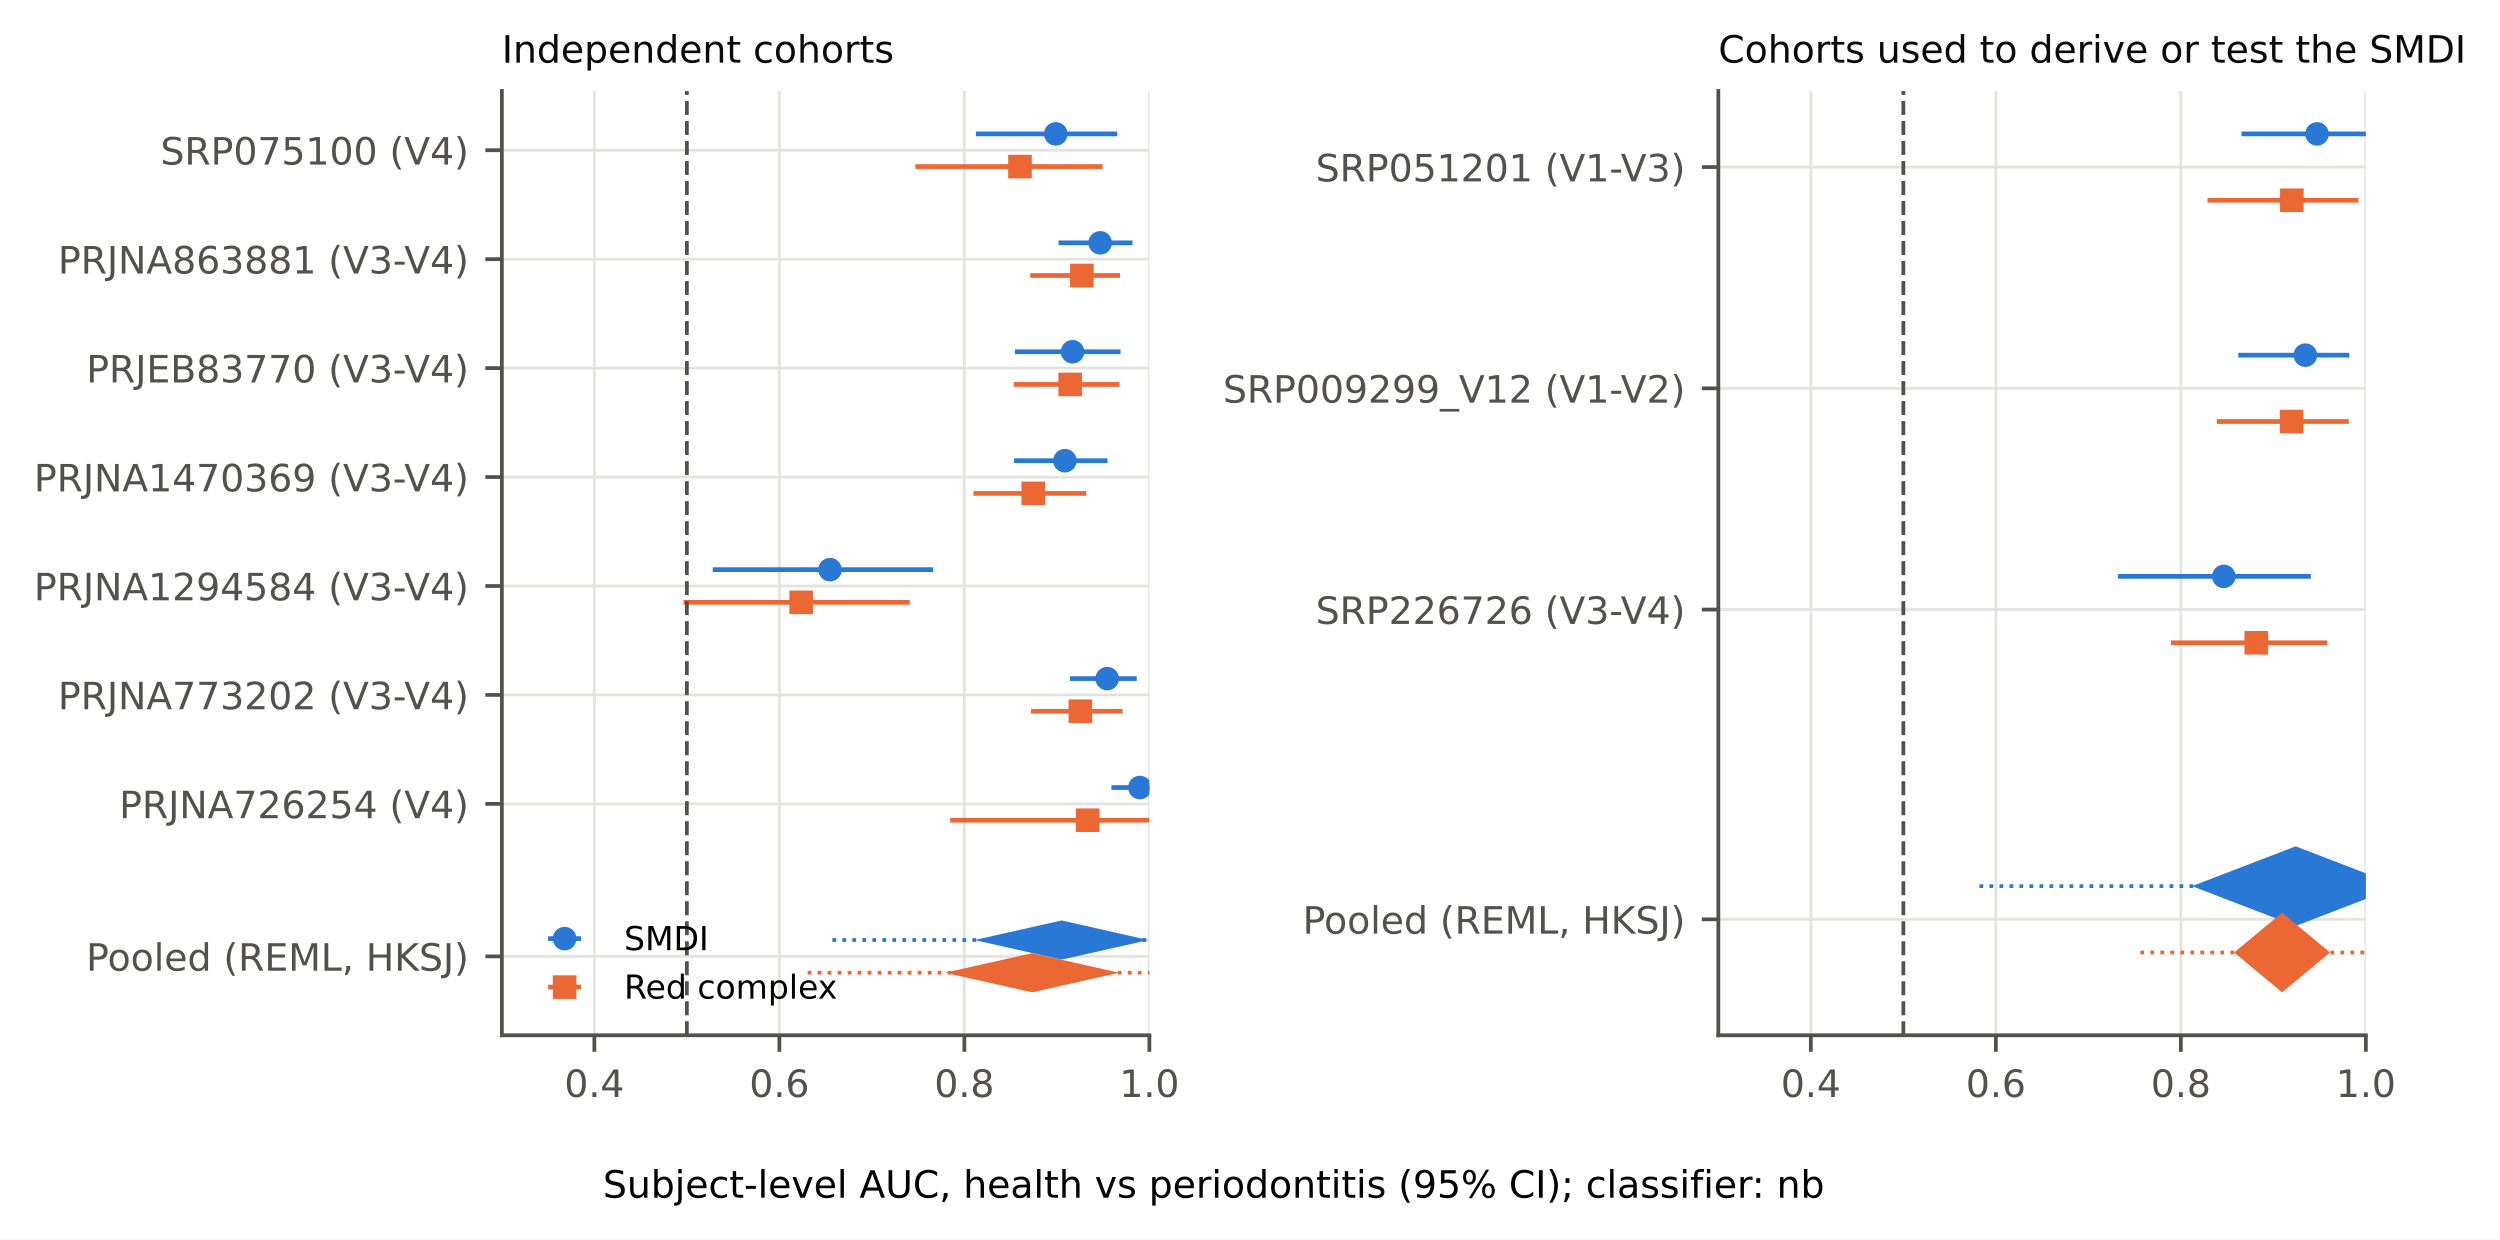
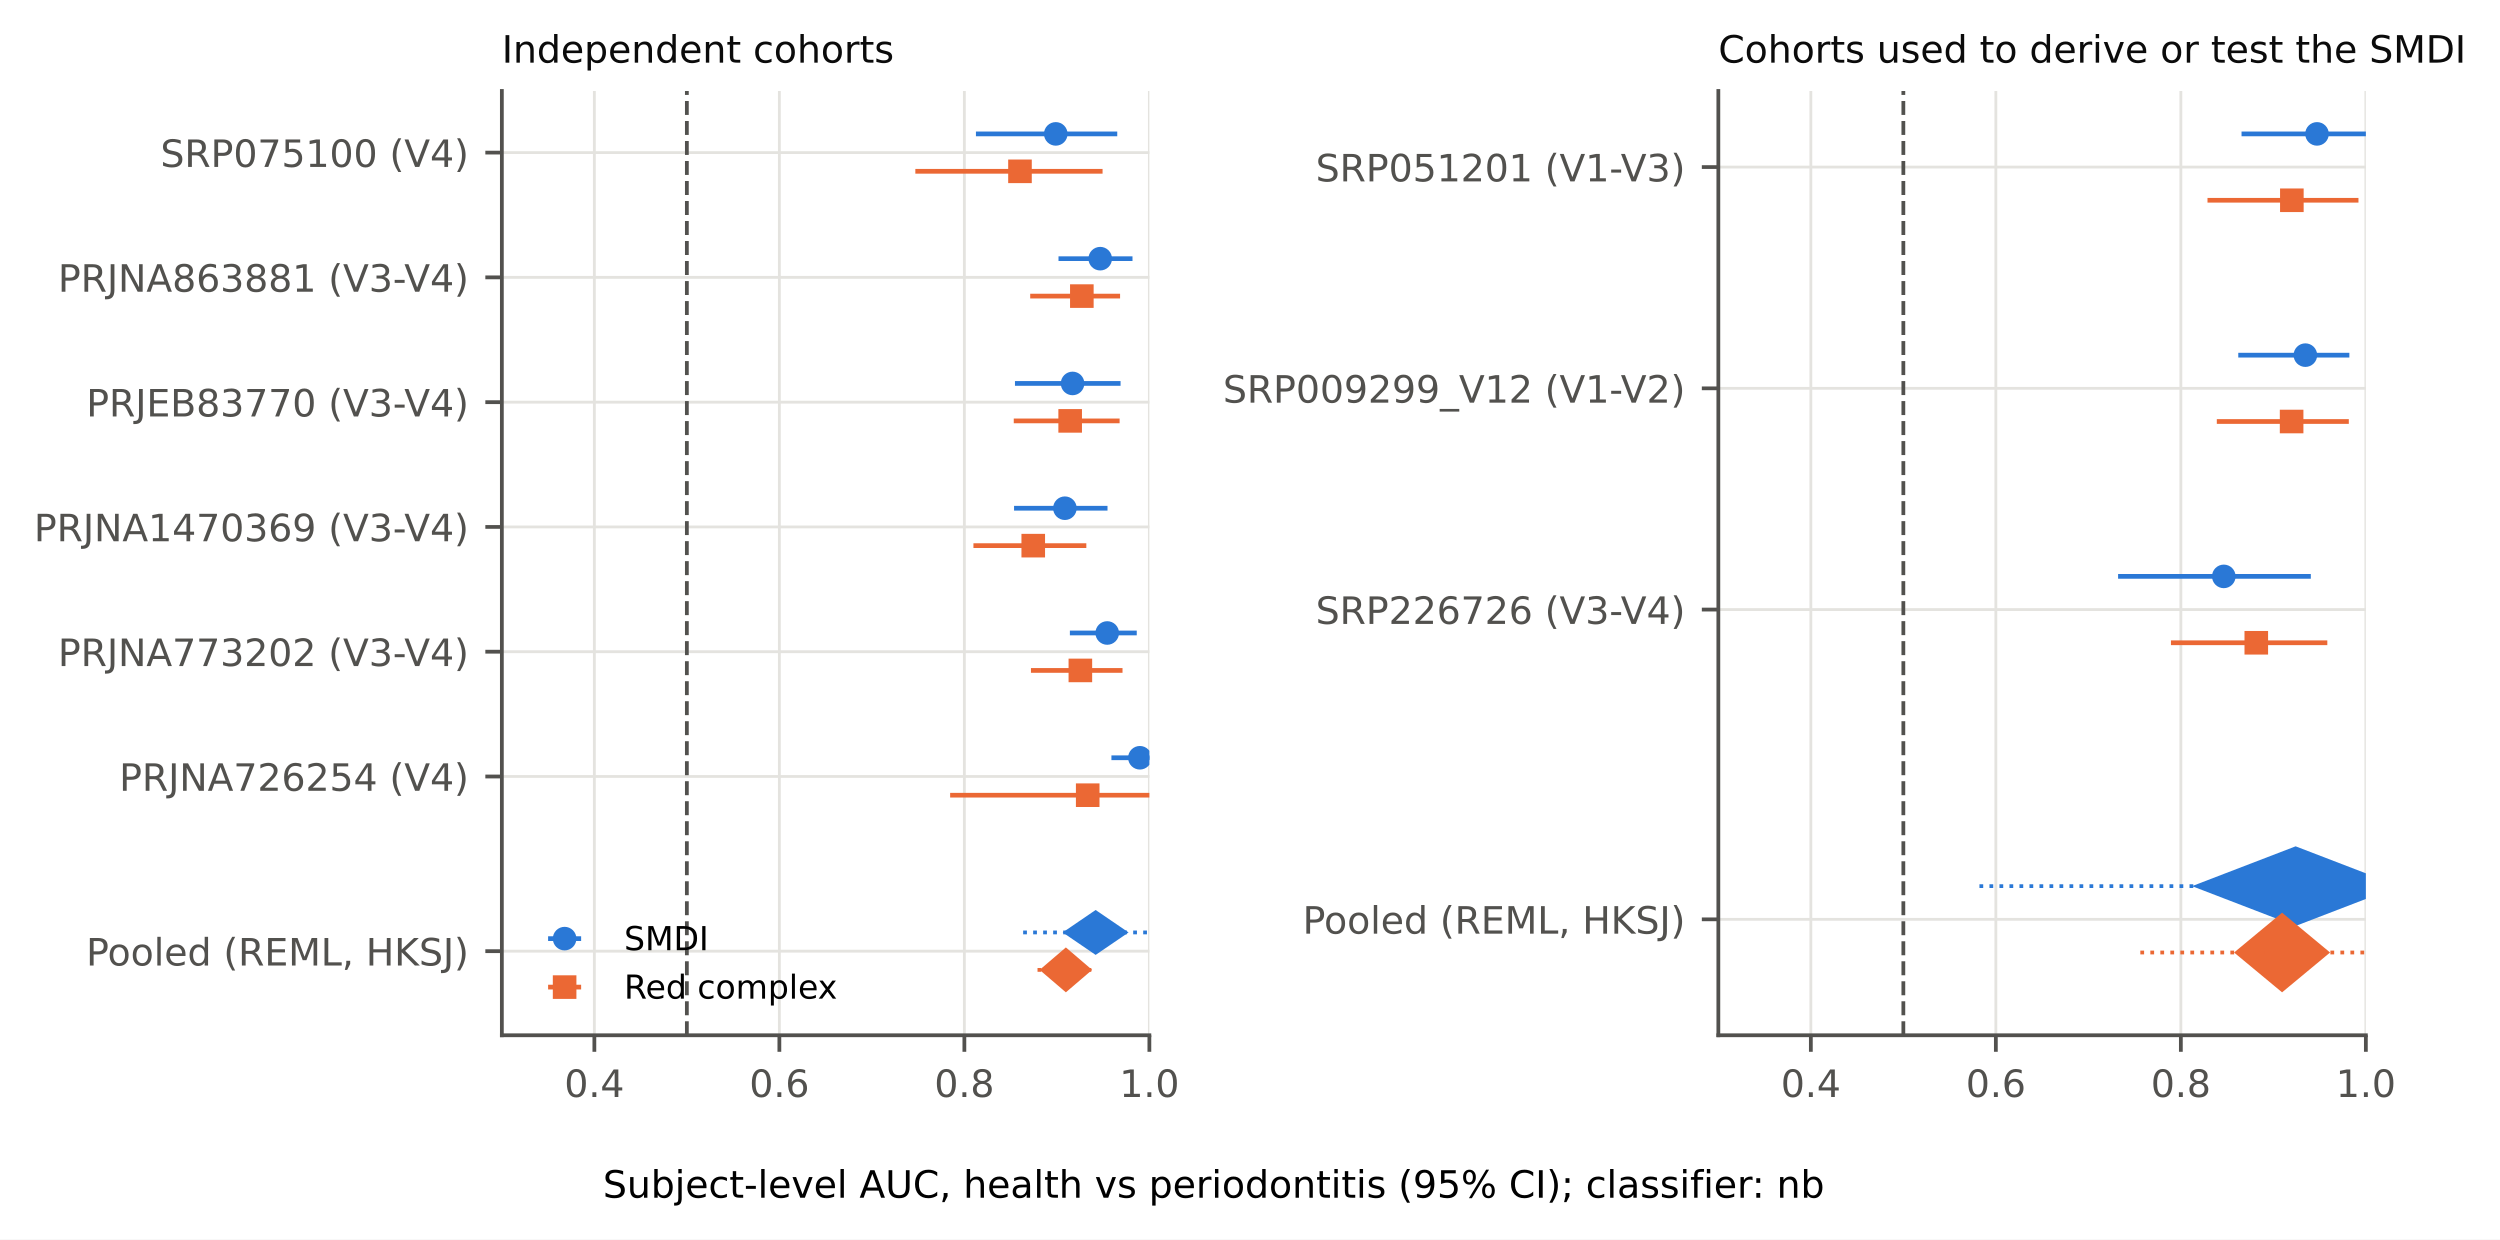
<svg xmlns="http://www.w3.org/2000/svg" xmlns:xlink="http://www.w3.org/1999/xlink" width="529.814pt" height="262.687pt" viewBox="0 0 529.814 262.687" version="1.1">
  <defs>
    <style type="text/css">*{stroke-linejoin: round; stroke-linecap: butt}</style>
  </defs>
  <g id="figure_1">
    <g id="patch_1">
      <path d="M 0 262.687  L 529.814 262.687  L 529.814 0  L 0 0  z " style="fill: #ffffff" />
    </g>
    <g id="axes_1">
      <g id="patch_2">
        <path d="M 106.356 219.399  L 243.581 219.399  L 243.581 19.279  L 106.356 19.279  z " style="fill: #ffffff" />
      </g>
      <g id="matplotlib.axis_1">
        <g id="xtick_1">
          <g id="line2d_1">
-             <path d="M 125.96 219.399  L 125.96 19.279  " clip-path="url(#p30698c6165)" style="fill: none; stroke: #e4e3df; stroke-width: 0.6; stroke-linecap: square" />
+             <path d="M 125.96 219.399  L 125.96 19.279  " clip-path="url(#p65f9e9e0af)" style="fill: none; stroke: #e4e3df; stroke-width: 0.6; stroke-linecap: square" />
          </g>
          <g id="line2d_2">
            <defs>
-               <path id="ma21684179e" d="M 0 0  L 0 3.5  " style="stroke: #52514e; stroke-width: 0.8" />
+               <path id="m978a6387de" d="M 0 0  L 0 3.5  " style="stroke: #52514e; stroke-width: 0.8" />
            </defs>
            <g>
-               <use xlink:href="#ma21684179e" x="125.96" y="219.399" style="fill: #52514e; stroke: #52514e; stroke-width: 0.8" />
+               <use xlink:href="#m978a6387de" x="125.96" y="219.399" style="fill: #52514e; stroke: #52514e; stroke-width: 0.8" />
            </g>
          </g>
          <g id="text_1">
            <text style="fill: #52514e; font: 8px 'DejaVu Sans'; text-anchor: middle" x="125.96" y="232.477" transform="rotate(-0 125.9598 232.4775)">0.4</text>
          </g>
        </g>
        <g id="xtick_2">
          <g id="line2d_3">
-             <path d="M 165.167 219.399  L 165.167 19.279  " clip-path="url(#p30698c6165)" style="fill: none; stroke: #e4e3df; stroke-width: 0.6; stroke-linecap: square" />
+             <path d="M 165.167 219.399  L 165.167 19.279  " clip-path="url(#p65f9e9e0af)" style="fill: none; stroke: #e4e3df; stroke-width: 0.6; stroke-linecap: square" />
          </g>
          <g id="line2d_4">
            <g>
-               <use xlink:href="#ma21684179e" x="165.167" y="219.399" style="fill: #52514e; stroke: #52514e; stroke-width: 0.8" />
+               <use xlink:href="#m978a6387de" x="165.167" y="219.399" style="fill: #52514e; stroke: #52514e; stroke-width: 0.8" />
            </g>
          </g>
          <g id="text_2">
            <text style="fill: #52514e; font: 8px 'DejaVu Sans'; text-anchor: middle" x="165.167" y="232.477" transform="rotate(-0 165.167 232.4775)">0.6</text>
          </g>
        </g>
        <g id="xtick_3">
          <g id="line2d_5">
-             <path d="M 204.374 219.399  L 204.374 19.279  " clip-path="url(#p30698c6165)" style="fill: none; stroke: #e4e3df; stroke-width: 0.6; stroke-linecap: square" />
+             <path d="M 204.374 219.399  L 204.374 19.279  " clip-path="url(#p65f9e9e0af)" style="fill: none; stroke: #e4e3df; stroke-width: 0.6; stroke-linecap: square" />
          </g>
          <g id="line2d_6">
            <g>
-               <use xlink:href="#ma21684179e" x="204.374" y="219.399" style="fill: #52514e; stroke: #52514e; stroke-width: 0.8" />
+               <use xlink:href="#m978a6387de" x="204.374" y="219.399" style="fill: #52514e; stroke: #52514e; stroke-width: 0.8" />
            </g>
          </g>
          <g id="text_3">
            <text style="fill: #52514e; font: 8px 'DejaVu Sans'; text-anchor: middle" x="204.374" y="232.477" transform="rotate(-0 204.3741 232.4775)">0.8</text>
          </g>
        </g>
        <g id="xtick_4">
          <g id="line2d_7">
-             <path d="M 243.581 219.399  L 243.581 19.279  " clip-path="url(#p30698c6165)" style="fill: none; stroke: #e4e3df; stroke-width: 0.6; stroke-linecap: square" />
+             <path d="M 243.581 219.399  L 243.581 19.279  " clip-path="url(#p65f9e9e0af)" style="fill: none; stroke: #e4e3df; stroke-width: 0.6; stroke-linecap: square" />
          </g>
          <g id="line2d_8">
            <g>
-               <use xlink:href="#ma21684179e" x="243.581" y="219.399" style="fill: #52514e; stroke: #52514e; stroke-width: 0.8" />
+               <use xlink:href="#m978a6387de" x="243.581" y="219.399" style="fill: #52514e; stroke: #52514e; stroke-width: 0.8" />
            </g>
          </g>
          <g id="text_4">
            <text style="fill: #52514e; font: 8px 'DejaVu Sans'; text-anchor: middle" x="243.581" y="232.477" transform="rotate(-0 243.5813 232.4775)">1.0</text>
          </g>
        </g>
      </g>
      <g id="matplotlib.axis_2">
        <g id="ytick_1">
          <g id="line2d_9">
-             <path d="M 106.356 31.838  L 243.581 31.838  " clip-path="url(#p30698c6165)" style="fill: none; stroke: #e4e3df; stroke-width: 0.6; stroke-linecap: square" />
+             <path d="M 106.356 32.342  L 243.581 32.342  " clip-path="url(#p65f9e9e0af)" style="fill: none; stroke: #e4e3df; stroke-width: 0.6; stroke-linecap: square" />
          </g>
          <g id="line2d_10">
            <defs>
-               <path id="m2cb9cfe678" d="M 0 0  L -3.5 0  " style="stroke: #52514e; stroke-width: 0.8" />
+               <path id="mb94ef29e56" d="M 0 0  L -3.5 0  " style="stroke: #52514e; stroke-width: 0.8" />
            </defs>
            <g>
-               <use xlink:href="#m2cb9cfe678" x="106.356" y="31.838" style="fill: #52514e; stroke: #52514e; stroke-width: 0.8" />
+               <use xlink:href="#mb94ef29e56" x="106.356" y="32.342" style="fill: #52514e; stroke: #52514e; stroke-width: 0.8" />
            </g>
          </g>
          <g id="text_5">
-             <text style="fill: #52514e; font: 8px 'DejaVu Sans'; text-anchor: end" x="99.356" y="34.878" transform="rotate(-0 99.35625 34.87757)">SRP075100 (V4)</text>
+             <text style="fill: #52514e; font: 8px 'DejaVu Sans'; text-anchor: end" x="99.356" y="35.381" transform="rotate(-0 99.35625 35.38093)">SRP075100 (V4)</text>
          </g>
        </g>
        <g id="ytick_2">
          <g id="line2d_11">
-             <path d="M 106.356 54.925  L 243.581 54.925  " clip-path="url(#p30698c6165)" style="fill: none; stroke: #e4e3df; stroke-width: 0.6; stroke-linecap: square" />
+             <path d="M 106.356 58.784  L 243.581 58.784  " clip-path="url(#p65f9e9e0af)" style="fill: none; stroke: #e4e3df; stroke-width: 0.6; stroke-linecap: square" />
          </g>
          <g id="line2d_12">
            <g>
-               <use xlink:href="#m2cb9cfe678" x="106.356" y="54.925" style="fill: #52514e; stroke: #52514e; stroke-width: 0.8" />
+               <use xlink:href="#mb94ef29e56" x="106.356" y="58.784" style="fill: #52514e; stroke: #52514e; stroke-width: 0.8" />
            </g>
          </g>
          <g id="text_6">
-             <text style="fill: #52514e; font: 8px 'DejaVu Sans'; text-anchor: end" x="99.356" y="57.965" transform="rotate(-0 99.35625 57.96479)">PRJNA863881 (V3-V4)</text>
+             <text style="fill: #52514e; font: 8px 'DejaVu Sans'; text-anchor: end" x="99.356" y="61.824" transform="rotate(-0 99.35625 61.82384)">PRJNA863881 (V3-V4)</text>
          </g>
        </g>
        <g id="ytick_3">
          <g id="line2d_13">
-             <path d="M 106.356 78.013  L 243.581 78.013  " clip-path="url(#p30698c6165)" style="fill: none; stroke: #e4e3df; stroke-width: 0.6; stroke-linecap: square" />
+             <path d="M 106.356 85.227  L 243.581 85.227  " clip-path="url(#p65f9e9e0af)" style="fill: none; stroke: #e4e3df; stroke-width: 0.6; stroke-linecap: square" />
          </g>
          <g id="line2d_14">
            <g>
-               <use xlink:href="#m2cb9cfe678" x="106.356" y="78.013" style="fill: #52514e; stroke: #52514e; stroke-width: 0.8" />
+               <use xlink:href="#mb94ef29e56" x="106.356" y="85.227" style="fill: #52514e; stroke: #52514e; stroke-width: 0.8" />
            </g>
          </g>
          <g id="text_7">
-             <text style="fill: #52514e; font: 8px 'DejaVu Sans'; text-anchor: end" x="99.356" y="81.052" transform="rotate(-0 99.35625 81.05201)">PRJEB83770 (V3-V4)</text>
+             <text style="fill: #52514e; font: 8px 'DejaVu Sans'; text-anchor: end" x="99.356" y="88.267" transform="rotate(-0 99.35625 88.26676)">PRJEB83770 (V3-V4)</text>
          </g>
        </g>
        <g id="ytick_4">
          <g id="line2d_15">
-             <path d="M 106.356 101.1  L 243.581 101.1  " clip-path="url(#p30698c6165)" style="fill: none; stroke: #e4e3df; stroke-width: 0.6; stroke-linecap: square" />
+             <path d="M 106.356 111.67  L 243.581 111.67  " clip-path="url(#p65f9e9e0af)" style="fill: none; stroke: #e4e3df; stroke-width: 0.6; stroke-linecap: square" />
          </g>
          <g id="line2d_16">
            <g>
-               <use xlink:href="#m2cb9cfe678" x="106.356" y="101.1" style="fill: #52514e; stroke: #52514e; stroke-width: 0.8" />
+               <use xlink:href="#mb94ef29e56" x="106.356" y="111.67" style="fill: #52514e; stroke: #52514e; stroke-width: 0.8" />
            </g>
          </g>
          <g id="text_8">
-             <text style="fill: #52514e; font: 8px 'DejaVu Sans'; text-anchor: end" x="99.356" y="104.139" transform="rotate(-0 99.35625 104.1392)">PRJNA1470369 (V3-V4)</text>
+             <text style="fill: #52514e; font: 8px 'DejaVu Sans'; text-anchor: end" x="99.356" y="114.71" transform="rotate(-0 99.35625 114.7097)">PRJNA1470369 (V3-V4)</text>
          </g>
        </g>
        <g id="ytick_5">
          <g id="line2d_17">
-             <path d="M 106.356 124.187  L 243.581 124.187  " clip-path="url(#p30698c6165)" style="fill: none; stroke: #e4e3df; stroke-width: 0.6; stroke-linecap: square" />
+             <path d="M 106.356 138.113  L 243.581 138.113  " clip-path="url(#p65f9e9e0af)" style="fill: none; stroke: #e4e3df; stroke-width: 0.6; stroke-linecap: square" />
          </g>
          <g id="line2d_18">
            <g>
-               <use xlink:href="#m2cb9cfe678" x="106.356" y="124.187" style="fill: #52514e; stroke: #52514e; stroke-width: 0.8" />
+               <use xlink:href="#mb94ef29e56" x="106.356" y="138.113" style="fill: #52514e; stroke: #52514e; stroke-width: 0.8" />
            </g>
          </g>
          <g id="text_9">
-             <text style="fill: #52514e; font: 8px 'DejaVu Sans'; text-anchor: end" x="99.356" y="127.226" transform="rotate(-0 99.35625 127.2264)">PRJNA1294584 (V3-V4)</text>
+             <text style="fill: #52514e; font: 8px 'DejaVu Sans'; text-anchor: end" x="99.356" y="141.153" transform="rotate(-0 99.35625 141.1526)">PRJNA773202 (V3-V4)</text>
          </g>
        </g>
        <g id="ytick_6">
          <g id="line2d_19">
-             <path d="M 106.356 147.274  L 243.581 147.274  " clip-path="url(#p30698c6165)" style="fill: none; stroke: #e4e3df; stroke-width: 0.6; stroke-linecap: square" />
+             <path d="M 106.356 164.556  L 243.581 164.556  " clip-path="url(#p65f9e9e0af)" style="fill: none; stroke: #e4e3df; stroke-width: 0.6; stroke-linecap: square" />
          </g>
          <g id="line2d_20">
            <g>
-               <use xlink:href="#m2cb9cfe678" x="106.356" y="147.274" style="fill: #52514e; stroke: #52514e; stroke-width: 0.8" />
+               <use xlink:href="#mb94ef29e56" x="106.356" y="164.556" style="fill: #52514e; stroke: #52514e; stroke-width: 0.8" />
            </g>
          </g>
          <g id="text_10">
-             <text style="fill: #52514e; font: 8px 'DejaVu Sans'; text-anchor: end" x="99.356" y="150.314" transform="rotate(-0 99.35625 150.3137)">PRJNA773202 (V3-V4)</text>
+             <text style="fill: #52514e; font: 8px 'DejaVu Sans'; text-anchor: end" x="99.356" y="167.596" transform="rotate(-0 99.35625 167.5955)">PRJNA726254 (V4)</text>
          </g>
        </g>
        <g id="ytick_7">
          <g id="line2d_21">
-             <path d="M 106.356 170.362  L 243.581 170.362  " clip-path="url(#p30698c6165)" style="fill: none; stroke: #e4e3df; stroke-width: 0.6; stroke-linecap: square" />
+             <path d="M 106.356 201.576  L 243.581 201.576  " clip-path="url(#p65f9e9e0af)" style="fill: none; stroke: #e4e3df; stroke-width: 0.6; stroke-linecap: square" />
          </g>
          <g id="line2d_22">
            <g>
-               <use xlink:href="#m2cb9cfe678" x="106.356" y="170.362" style="fill: #52514e; stroke: #52514e; stroke-width: 0.8" />
+               <use xlink:href="#mb94ef29e56" x="106.356" y="201.576" style="fill: #52514e; stroke: #52514e; stroke-width: 0.8" />
            </g>
          </g>
          <g id="text_11">
-             <text style="fill: #52514e; font: 8px 'DejaVu Sans'; text-anchor: end" x="99.356" y="173.401" transform="rotate(-0 99.35625 173.4009)">PRJNA726254 (V4)</text>
-           </g>
-         </g>
-         <g id="ytick_8">
-           <g id="line2d_23">
-             <path d="M 106.356 202.684  L 243.581 202.684  " clip-path="url(#p30698c6165)" style="fill: none; stroke: #e4e3df; stroke-width: 0.6; stroke-linecap: square" />
-           </g>
-           <g id="line2d_24">
-             <g>
-               <use xlink:href="#m2cb9cfe678" x="106.356" y="202.684" style="fill: #52514e; stroke: #52514e; stroke-width: 0.8" />
-             </g>
-           </g>
-           <g id="text_12">
-             <text style="fill: #52514e; font: 8px 'DejaVu Sans'; text-anchor: end" x="99.356" y="205.723" transform="rotate(-0 99.35625 205.723)">Pooled (REML, HKSJ)</text>
+             <text style="fill: #52514e; font: 8px 'DejaVu Sans'; text-anchor: end" x="99.356" y="204.616" transform="rotate(-0 99.35625 204.6156)">Pooled (REML, HKSJ)</text>
          </g>
        </g>
      </g>
      <g id="patch_3">
-         <path d="M 206.534 199.221  L 224.955 195.065  L 243.376 199.221  L 224.955 203.376  z " clip-path="url(#p30698c6165)" style="fill: #2a78d6" />
+         <path d="M 225.213 197.61  L 232.192 192.85  L 239.171 197.61  L 232.192 202.37  z " clip-path="url(#p65f9e9e0af)" style="fill: #2a78d6" />
      </g>
      <g id="patch_4">
-         <path d="M 200.274 206.147  L 218.727 201.991  L 237.18 206.147  L 218.727 210.302  z " clip-path="url(#p30698c6165)" style="fill: #eb6834" />
+         <path d="M 220.323 205.543  L 225.884 200.783  L 231.445 205.543  L 225.884 210.302  z " clip-path="url(#p65f9e9e0af)" style="fill: #eb6834" />
      </g>
      <g id="LineCollection_1">
-         <path d="M 206.825 28.375  L 236.774 28.375  " clip-path="url(#p30698c6165)" style="fill: none; stroke: #2a78d6" />
-         <path d="M 224.325 51.462  L 240.004 51.462  " clip-path="url(#p30698c6165)" style="fill: none; stroke: #2a78d6" />
-         <path d="M 215.096 74.55  L 237.477 74.55  " clip-path="url(#p30698c6165)" style="fill: none; stroke: #2a78d6" />
-         <path d="M 214.903 97.637  L 234.709 97.637  " clip-path="url(#p30698c6165)" style="fill: none; stroke: #2a78d6" />
-         <path d="M 151.059 120.724  L 197.751 120.724  " clip-path="url(#p30698c6165)" style="fill: none; stroke: #2a78d6" />
-         <path d="M 226.735 143.811  L 240.907 143.811  " clip-path="url(#p30698c6165)" style="fill: none; stroke: #2a78d6" />
-         <path d="M 235.539 166.898  L 243.581 166.898  " clip-path="url(#p30698c6165)" style="fill: none; stroke: #2a78d6" />
+         <path d="M 206.825 28.375  L 236.774 28.375  " clip-path="url(#p65f9e9e0af)" style="fill: none; stroke: #2a78d6" />
+         <path d="M 224.325 54.818  L 240.004 54.818  " clip-path="url(#p65f9e9e0af)" style="fill: none; stroke: #2a78d6" />
+         <path d="M 215.096 81.261  L 237.477 81.261  " clip-path="url(#p65f9e9e0af)" style="fill: none; stroke: #2a78d6" />
+         <path d="M 214.903 107.704  L 234.709 107.704  " clip-path="url(#p65f9e9e0af)" style="fill: none; stroke: #2a78d6" />
+         <path d="M 226.735 134.147  L 240.907 134.147  " clip-path="url(#p65f9e9e0af)" style="fill: none; stroke: #2a78d6" />
+         <path d="M 235.539 160.59  L 243.581 160.59  " clip-path="url(#p65f9e9e0af)" style="fill: none; stroke: #2a78d6" />
+       </g>
+       <g id="line2d_23">
+         <path d="M 216.831 197.61  L 247.553 197.61  " clip-path="url(#p65f9e9e0af)" style="fill: none; stroke-dasharray: 0.8,1.32; stroke-dashoffset: 0; stroke: #2a78d6; stroke-width: 0.8" />
+       </g>
+       <g id="LineCollection_2">
+         <path d="M 193.984 36.308  L 233.663 36.308  " clip-path="url(#p65f9e9e0af)" style="fill: none; stroke: #eb6834" />
+         <path d="M 218.327 62.751  L 237.373 62.751  " clip-path="url(#p65f9e9e0af)" style="fill: none; stroke: #eb6834" />
+         <path d="M 214.841 89.194  L 237.274 89.194  " clip-path="url(#p65f9e9e0af)" style="fill: none; stroke: #eb6834" />
+         <path d="M 206.294 115.637  L 230.221 115.637  " clip-path="url(#p65f9e9e0af)" style="fill: none; stroke: #eb6834" />
+         <path d="M 218.485 142.08  L 237.891 142.08  " clip-path="url(#p65f9e9e0af)" style="fill: none; stroke: #eb6834" />
+         <path d="M 201.358 168.523  L 243.581 168.523  " clip-path="url(#p65f9e9e0af)" style="fill: none; stroke: #eb6834" />
+       </g>
+       <g id="line2d_24">
+         <path d="M 219.878 205.543  L 231.89 205.543  " clip-path="url(#p65f9e9e0af)" style="fill: none; stroke-dasharray: 0.8,1.32; stroke-dashoffset: 0; stroke: #eb6834; stroke-width: 0.8" />
      </g>
      <g id="line2d_25">
-         <path d="M 176.399 199.221  L 273.512 199.221  " clip-path="url(#p30698c6165)" style="fill: none; stroke-dasharray: 0.8,1.32; stroke-dashoffset: 0; stroke: #2a78d6; stroke-width: 0.8" />
-       </g>
-       <g id="LineCollection_2">
-         <path d="M 193.984 35.301  L 233.663 35.301  " clip-path="url(#p30698c6165)" style="fill: none; stroke: #eb6834" />
-         <path d="M 218.327 58.388  L 237.373 58.388  " clip-path="url(#p30698c6165)" style="fill: none; stroke: #eb6834" />
-         <path d="M 214.841 81.476  L 237.274 81.476  " clip-path="url(#p30698c6165)" style="fill: none; stroke: #eb6834" />
-         <path d="M 206.294 104.563  L 230.221 104.563  " clip-path="url(#p30698c6165)" style="fill: none; stroke: #eb6834" />
-         <path d="M 144.855 127.65  L 192.8 127.65  " clip-path="url(#p30698c6165)" style="fill: none; stroke: #eb6834" />
-         <path d="M 218.485 150.737  L 237.891 150.737  " clip-path="url(#p30698c6165)" style="fill: none; stroke: #eb6834" />
-         <path d="M 201.358 173.825  L 243.581 173.825  " clip-path="url(#p30698c6165)" style="fill: none; stroke: #eb6834" />
+         <path d="M 145.563 219.399  L 145.563 19.279  " clip-path="url(#p65f9e9e0af)" style="fill: none; stroke-dasharray: 2.96,1.28; stroke-dashoffset: 0; stroke: #52514e; stroke-width: 0.8" />
      </g>
      <g id="line2d_26">
-         <path d="M 171.164 206.147  L 266.29 206.147  " clip-path="url(#p30698c6165)" style="fill: none; stroke-dasharray: 0.8,1.32; stroke-dashoffset: 0; stroke: #eb6834; stroke-width: 0.8" />
+         <defs>
+           <path id="mc51cc0e7a3" d="M 0 2  C 0.53 2 1.039 1.789 1.414 1.414  C 1.789 1.039 2 0.53 2 0  C 2 -0.53 1.789 -1.039 1.414 -1.414  C 1.039 -1.789 0.53 -2 0 -2  C -0.53 -2 -1.039 -1.789 -1.414 -1.414  C -1.789 -1.039 -2 -0.53 -2 0  C -2 0.53 -1.789 1.039 -1.414 1.414  C -1.039 1.789 -0.53 2 0 2  z " style="stroke: #2a78d6" />
+         </defs>
+         <g clip-path="url(#p65f9e9e0af)">
+           <use xlink:href="#mc51cc0e7a3" x="223.744" y="28.375" style="fill: #2a78d6; stroke: #2a78d6" />
+           <use xlink:href="#mc51cc0e7a3" x="233.164" y="54.818" style="fill: #2a78d6; stroke: #2a78d6" />
+           <use xlink:href="#mc51cc0e7a3" x="227.304" y="81.261" style="fill: #2a78d6; stroke: #2a78d6" />
+           <use xlink:href="#mc51cc0e7a3" x="225.678" y="107.704" style="fill: #2a78d6; stroke: #2a78d6" />
+           <use xlink:href="#mc51cc0e7a3" x="234.647" y="134.147" style="fill: #2a78d6; stroke: #2a78d6" />
+           <use xlink:href="#mc51cc0e7a3" x="241.571" y="160.59" style="fill: #2a78d6; stroke: #2a78d6" />
+         </g>
      </g>
      <g id="line2d_27">
-         <path d="M 145.563 219.399  L 145.563 19.279  " clip-path="url(#p30698c6165)" style="fill: none; stroke-dasharray: 2.96,1.28; stroke-dashoffset: 0; stroke: #52514e; stroke-width: 0.8" />
-       </g>
-       <g id="line2d_28">
        <defs>
-           <path id="m97ac0f6336" d="M 0 2  C 0.53 2 1.039 1.789 1.414 1.414  C 1.789 1.039 2 0.53 2 0  C 2 -0.53 1.789 -1.039 1.414 -1.414  C 1.039 -1.789 0.53 -2 0 -2  C -0.53 -2 -1.039 -1.789 -1.414 -1.414  C -1.789 -1.039 -2 -0.53 -2 0  C -2 0.53 -1.789 1.039 -1.414 1.414  C -1.039 1.789 -0.53 2 0 2  z " style="stroke: #2a78d6" />
+           <path id="ma1754568cb" d="M -2 2  L 2 2  L 2 -2  L -2 -2  z " style="stroke: #eb6834; stroke-linejoin: miter" />
        </defs>
-         <g clip-path="url(#p30698c6165)">
-           <use xlink:href="#m97ac0f6336" x="223.744" y="28.375" style="fill: #2a78d6; stroke: #2a78d6" />
-           <use xlink:href="#m97ac0f6336" x="233.164" y="51.462" style="fill: #2a78d6; stroke: #2a78d6" />
-           <use xlink:href="#m97ac0f6336" x="227.304" y="74.55" style="fill: #2a78d6; stroke: #2a78d6" />
-           <use xlink:href="#m97ac0f6336" x="225.678" y="97.637" style="fill: #2a78d6; stroke: #2a78d6" />
-           <use xlink:href="#m97ac0f6336" x="175.902" y="120.724" style="fill: #2a78d6; stroke: #2a78d6" />
-           <use xlink:href="#m97ac0f6336" x="234.647" y="143.811" style="fill: #2a78d6; stroke: #2a78d6" />
-           <use xlink:href="#m97ac0f6336" x="241.571" y="166.898" style="fill: #2a78d6; stroke: #2a78d6" />
-         </g>
-       </g>
-       <g id="line2d_29">
-         <defs>
-           <path id="m1aa5fd3b3d" d="M -2 2  L 2 2  L 2 -2  L -2 -2  z " style="stroke: #eb6834; stroke-linejoin: miter" />
-         </defs>
-         <g clip-path="url(#p30698c6165)">
-           <use xlink:href="#m1aa5fd3b3d" x="216.16" y="35.301" style="fill: #eb6834; stroke: #eb6834; stroke-linejoin: miter" />
-           <use xlink:href="#m1aa5fd3b3d" x="229.27" y="58.388" style="fill: #eb6834; stroke: #eb6834; stroke-linejoin: miter" />
-           <use xlink:href="#m1aa5fd3b3d" x="226.796" y="81.476" style="fill: #eb6834; stroke: #eb6834; stroke-linejoin: miter" />
-           <use xlink:href="#m1aa5fd3b3d" x="218.971" y="104.563" style="fill: #eb6834; stroke: #eb6834; stroke-linejoin: miter" />
-           <use xlink:href="#m1aa5fd3b3d" x="169.788" y="127.65" style="fill: #eb6834; stroke: #eb6834; stroke-linejoin: miter" />
-           <use xlink:href="#m1aa5fd3b3d" x="228.957" y="150.737" style="fill: #eb6834; stroke: #eb6834; stroke-linejoin: miter" />
-           <use xlink:href="#m1aa5fd3b3d" x="230.512" y="173.825" style="fill: #eb6834; stroke: #eb6834; stroke-linejoin: miter" />
+         <g clip-path="url(#p65f9e9e0af)">
+           <use xlink:href="#ma1754568cb" x="216.16" y="36.308" style="fill: #eb6834; stroke: #eb6834; stroke-linejoin: miter" />
+           <use xlink:href="#ma1754568cb" x="229.27" y="62.751" style="fill: #eb6834; stroke: #eb6834; stroke-linejoin: miter" />
+           <use xlink:href="#ma1754568cb" x="226.796" y="89.194" style="fill: #eb6834; stroke: #eb6834; stroke-linejoin: miter" />
+           <use xlink:href="#ma1754568cb" x="218.971" y="115.637" style="fill: #eb6834; stroke: #eb6834; stroke-linejoin: miter" />
+           <use xlink:href="#ma1754568cb" x="228.957" y="142.08" style="fill: #eb6834; stroke: #eb6834; stroke-linejoin: miter" />
+           <use xlink:href="#ma1754568cb" x="230.512" y="168.523" style="fill: #eb6834; stroke: #eb6834; stroke-linejoin: miter" />
        </g>
      </g>
      <g id="patch_5">
        <path d="M 106.356 219.399  L 106.356 19.279  " style="fill: none; stroke: #52514e; stroke-width: 0.8; stroke-linejoin: miter; stroke-linecap: square" />
      </g>
      <g id="patch_6">
        <path d="M 106.356 219.399  L 243.581 219.399  " style="fill: none; stroke: #52514e; stroke-width: 0.8; stroke-linejoin: miter; stroke-linecap: square" />
      </g>
-       <g id="text_13">
+       <g id="text_12">
        <text style="fill: #0b0b0b; font: 8px 'DejaVu Sans'; text-anchor: start" x="106.356" y="13.279" transform="rotate(-0 106.3563 13.27875)">Independent cohorts</text>
      </g>
      <g id="legend_1">
        <g id="LineCollection_3">
          <path d="M 116.156 198.918  L 123.156 198.918  " style="fill: none; stroke: #2a78d6" />
        </g>
+         <g id="line2d_28" />
+         <g id="line2d_29">
+           <g>
+             <use xlink:href="#mc51cc0e7a3" x="119.656" y="198.918" style="fill: #2a78d6; stroke: #2a78d6" />
+           </g>
+         </g>
+         <g id="text_13">
+           <text style="font: 7px 'DejaVu Sans'; text-anchor: start" x="132.256" y="201.368" transform="rotate(-0 132.2562 201.3683)">SMDI</text>
+         </g>
+         <g id="LineCollection_4">
+           <path d="M 116.156 209.193  L 123.156 209.193  " style="fill: none; stroke: #eb6834" />
+         </g>
        <g id="line2d_30" />
        <g id="line2d_31">
          <g>
-             <use xlink:href="#m97ac0f6336" x="119.656" y="198.918" style="fill: #2a78d6; stroke: #2a78d6" />
+             <use xlink:href="#ma1754568cb" x="119.656" y="209.193" style="fill: #eb6834; stroke: #eb6834; stroke-linejoin: miter" />
          </g>
        </g>
        <g id="text_14">
-           <text style="font: 7px 'DejaVu Sans'; text-anchor: start" x="132.256" y="201.368" transform="rotate(-0 132.2562 201.3683)">SMDI</text>
-         </g>
-         <g id="LineCollection_4">
-           <path d="M 116.156 209.193  L 123.156 209.193  " style="fill: none; stroke: #eb6834" />
-         </g>
-         <g id="line2d_32" />
-         <g id="line2d_33">
-           <g>
-             <use xlink:href="#m1aa5fd3b3d" x="119.656" y="209.193" style="fill: #eb6834; stroke: #eb6834; stroke-linejoin: miter" />
-           </g>
-         </g>
-         <g id="text_15">
          <text style="font: 7px 'DejaVu Sans'; text-anchor: start" x="132.256" y="211.643" transform="rotate(-0 132.2562 211.643)">Red complex</text>
        </g>
      </g>
    </g>
    <g id="axes_2">
      <g id="patch_7">
        <path d="M 364.161 219.399  L 501.386 219.399  L 501.386 19.279  L 364.161 19.279  z " style="fill: #ffffff" />
      </g>
      <g id="matplotlib.axis_3">
        <g id="xtick_5">
+           <g id="line2d_32">
+             <path d="M 383.765 219.399  L 383.765 19.279  " clip-path="url(#p5fb29a37ae)" style="fill: none; stroke: #e4e3df; stroke-width: 0.6; stroke-linecap: square" />
+           </g>
+           <g id="line2d_33">
+             <g>
+               <use xlink:href="#m978a6387de" x="383.765" y="219.399" style="fill: #52514e; stroke: #52514e; stroke-width: 0.8" />
+             </g>
+           </g>
+           <g id="text_15">
+             <text style="fill: #52514e; font: 8px 'DejaVu Sans'; text-anchor: middle" x="383.765" y="232.477" transform="rotate(-0 383.7648 232.4775)">0.4</text>
+           </g>
+         </g>
+         <g id="xtick_6">
          <g id="line2d_34">
-             <path d="M 383.765 219.399  L 383.765 19.279  " clip-path="url(#p9418dc7d83)" style="fill: none; stroke: #e4e3df; stroke-width: 0.6; stroke-linecap: square" />
+             <path d="M 422.972 219.399  L 422.972 19.279  " clip-path="url(#p5fb29a37ae)" style="fill: none; stroke: #e4e3df; stroke-width: 0.6; stroke-linecap: square" />
          </g>
          <g id="line2d_35">
            <g>
-               <use xlink:href="#ma21684179e" x="383.765" y="219.399" style="fill: #52514e; stroke: #52514e; stroke-width: 0.8" />
+               <use xlink:href="#m978a6387de" x="422.972" y="219.399" style="fill: #52514e; stroke: #52514e; stroke-width: 0.8" />
            </g>
          </g>
          <g id="text_16">
-             <text style="fill: #52514e; font: 8px 'DejaVu Sans'; text-anchor: middle" x="383.765" y="232.477" transform="rotate(-0 383.7648 232.4775)">0.4</text>
-           </g>
-         </g>
-         <g id="xtick_6">
+             <text style="fill: #52514e; font: 8px 'DejaVu Sans'; text-anchor: middle" x="422.972" y="232.477" transform="rotate(-0 422.972 232.4775)">0.6</text>
+           </g>
+         </g>
+         <g id="xtick_7">
          <g id="line2d_36">
-             <path d="M 422.972 219.399  L 422.972 19.279  " clip-path="url(#p9418dc7d83)" style="fill: none; stroke: #e4e3df; stroke-width: 0.6; stroke-linecap: square" />
+             <path d="M 462.179 219.399  L 462.179 19.279  " clip-path="url(#p5fb29a37ae)" style="fill: none; stroke: #e4e3df; stroke-width: 0.6; stroke-linecap: square" />
          </g>
          <g id="line2d_37">
            <g>
-               <use xlink:href="#ma21684179e" x="422.972" y="219.399" style="fill: #52514e; stroke: #52514e; stroke-width: 0.8" />
+               <use xlink:href="#m978a6387de" x="462.179" y="219.399" style="fill: #52514e; stroke: #52514e; stroke-width: 0.8" />
            </g>
          </g>
          <g id="text_17">
-             <text style="fill: #52514e; font: 8px 'DejaVu Sans'; text-anchor: middle" x="422.972" y="232.477" transform="rotate(-0 422.972 232.4775)">0.6</text>
-           </g>
-         </g>
-         <g id="xtick_7">
+             <text style="fill: #52514e; font: 8px 'DejaVu Sans'; text-anchor: middle" x="462.179" y="232.477" transform="rotate(-0 462.1791 232.4775)">0.8</text>
+           </g>
+         </g>
+         <g id="xtick_8">
          <g id="line2d_38">
-             <path d="M 462.179 219.399  L 462.179 19.279  " clip-path="url(#p9418dc7d83)" style="fill: none; stroke: #e4e3df; stroke-width: 0.6; stroke-linecap: square" />
+             <path d="M 501.386 219.399  L 501.386 19.279  " clip-path="url(#p5fb29a37ae)" style="fill: none; stroke: #e4e3df; stroke-width: 0.6; stroke-linecap: square" />
          </g>
          <g id="line2d_39">
            <g>
-               <use xlink:href="#ma21684179e" x="462.179" y="219.399" style="fill: #52514e; stroke: #52514e; stroke-width: 0.8" />
+               <use xlink:href="#m978a6387de" x="501.386" y="219.399" style="fill: #52514e; stroke: #52514e; stroke-width: 0.8" />
            </g>
          </g>
          <g id="text_18">
-             <text style="fill: #52514e; font: 8px 'DejaVu Sans'; text-anchor: middle" x="462.179" y="232.477" transform="rotate(-0 462.1791 232.4775)">0.8</text>
-           </g>
-         </g>
-         <g id="xtick_8">
+             <text style="fill: #52514e; font: 8px 'DejaVu Sans'; text-anchor: middle" x="501.386" y="232.477" transform="rotate(-0 501.3863 232.4775)">1.0</text>
+           </g>
+         </g>
+       </g>
+       <g id="matplotlib.axis_4">
+         <g id="ytick_8">
          <g id="line2d_40">
-             <path d="M 501.386 219.399  L 501.386 19.279  " clip-path="url(#p9418dc7d83)" style="fill: none; stroke: #e4e3df; stroke-width: 0.6; stroke-linecap: square" />
+             <path d="M 364.161 35.408  L 501.386 35.408  " clip-path="url(#p5fb29a37ae)" style="fill: none; stroke: #e4e3df; stroke-width: 0.6; stroke-linecap: square" />
          </g>
          <g id="line2d_41">
            <g>
-               <use xlink:href="#ma21684179e" x="501.386" y="219.399" style="fill: #52514e; stroke: #52514e; stroke-width: 0.8" />
+               <use xlink:href="#mb94ef29e56" x="364.161" y="35.408" style="fill: #52514e; stroke: #52514e; stroke-width: 0.8" />
            </g>
          </g>
          <g id="text_19">
-             <text style="fill: #52514e; font: 8px 'DejaVu Sans'; text-anchor: middle" x="501.386" y="232.477" transform="rotate(-0 501.3863 232.4775)">1.0</text>
-           </g>
-         </g>
-       </g>
-       <g id="matplotlib.axis_4">
+             <text style="fill: #52514e; font: 8px 'DejaVu Sans'; text-anchor: end" x="357.161" y="38.448" transform="rotate(-0 357.1612 38.44776)">SRP051201 (V1-V3)</text>
+           </g>
+         </g>
        <g id="ytick_9">
          <g id="line2d_42">
-             <path d="M 364.161 35.408  L 501.386 35.408  " clip-path="url(#p9418dc7d83)" style="fill: none; stroke: #e4e3df; stroke-width: 0.6; stroke-linecap: square" />
+             <path d="M 364.161 82.297  L 501.386 82.297  " clip-path="url(#p5fb29a37ae)" style="fill: none; stroke: #e4e3df; stroke-width: 0.6; stroke-linecap: square" />
          </g>
          <g id="line2d_43">
            <g>
-               <use xlink:href="#m2cb9cfe678" x="364.161" y="35.408" style="fill: #52514e; stroke: #52514e; stroke-width: 0.8" />
+               <use xlink:href="#mb94ef29e56" x="364.161" y="82.297" style="fill: #52514e; stroke: #52514e; stroke-width: 0.8" />
            </g>
          </g>
          <g id="text_20">
-             <text style="fill: #52514e; font: 8px 'DejaVu Sans'; text-anchor: end" x="357.161" y="38.448" transform="rotate(-0 357.1612 38.44776)">SRP051201 (V1-V3)</text>
+             <text style="fill: #52514e; font: 8px 'DejaVu Sans'; text-anchor: end" x="357.161" y="85.332" transform="rotate(-0 357.1612 85.33186)">SRP009299_V12 (V1-V2)</text>
          </g>
        </g>
        <g id="ytick_10">
          <g id="line2d_44">
-             <path d="M 364.161 82.297  L 501.386 82.297  " clip-path="url(#p9418dc7d83)" style="fill: none; stroke: #e4e3df; stroke-width: 0.6; stroke-linecap: square" />
+             <path d="M 364.161 129.185  L 501.386 129.185  " clip-path="url(#p5fb29a37ae)" style="fill: none; stroke: #e4e3df; stroke-width: 0.6; stroke-linecap: square" />
          </g>
          <g id="line2d_45">
            <g>
-               <use xlink:href="#m2cb9cfe678" x="364.161" y="82.297" style="fill: #52514e; stroke: #52514e; stroke-width: 0.8" />
+               <use xlink:href="#mb94ef29e56" x="364.161" y="129.185" style="fill: #52514e; stroke: #52514e; stroke-width: 0.8" />
            </g>
          </g>
          <g id="text_21">
-             <text style="fill: #52514e; font: 8px 'DejaVu Sans'; text-anchor: end" x="357.161" y="85.332" transform="rotate(-0 357.1612 85.33186)">SRP009299_V12 (V1-V2)</text>
+             <text style="fill: #52514e; font: 8px 'DejaVu Sans'; text-anchor: end" x="357.161" y="132.225" transform="rotate(-0 357.1612 132.2247)">SRP226726 (V3-V4)</text>
          </g>
        </g>
        <g id="ytick_11">
          <g id="line2d_46">
-             <path d="M 364.161 129.185  L 501.386 129.185  " clip-path="url(#p9418dc7d83)" style="fill: none; stroke: #e4e3df; stroke-width: 0.6; stroke-linecap: square" />
+             <path d="M 364.161 194.829  L 501.386 194.829  " clip-path="url(#p5fb29a37ae)" style="fill: none; stroke: #e4e3df; stroke-width: 0.6; stroke-linecap: square" />
          </g>
          <g id="line2d_47">
            <g>
-               <use xlink:href="#m2cb9cfe678" x="364.161" y="129.185" style="fill: #52514e; stroke: #52514e; stroke-width: 0.8" />
+               <use xlink:href="#mb94ef29e56" x="364.161" y="194.829" style="fill: #52514e; stroke: #52514e; stroke-width: 0.8" />
            </g>
          </g>
          <g id="text_22">
-             <text style="fill: #52514e; font: 8px 'DejaVu Sans'; text-anchor: end" x="357.161" y="132.225" transform="rotate(-0 357.1612 132.2247)">SRP226726 (V3-V4)</text>
-           </g>
-         </g>
-         <g id="ytick_12">
-           <g id="line2d_48">
-             <path d="M 364.161 194.829  L 501.386 194.829  " clip-path="url(#p9418dc7d83)" style="fill: none; stroke: #e4e3df; stroke-width: 0.6; stroke-linecap: square" />
-           </g>
-           <g id="line2d_49">
-             <g>
-               <use xlink:href="#m2cb9cfe678" x="364.161" y="194.829" style="fill: #52514e; stroke: #52514e; stroke-width: 0.8" />
-             </g>
-           </g>
-           <g id="text_23">
            <text style="fill: #52514e; font: 8px 'DejaVu Sans'; text-anchor: end" x="357.161" y="197.869" transform="rotate(-0 357.1612 197.8686)">Pooled (REML, HKSJ)</text>
          </g>
        </g>
      </g>
      <g id="patch_8">
-         <path d="M 464.547 187.796  L 486.498 179.356  L 508.449 187.796  L 486.498 196.236  z " clip-path="url(#p9418dc7d83)" style="fill: #2a78d6" />
+         <path d="M 464.547 187.796  L 486.498 179.356  L 508.449 187.796  L 486.498 196.236  z " clip-path="url(#p5fb29a37ae)" style="fill: #2a78d6" />
      </g>
      <g id="patch_9">
-         <path d="M 473.458 201.862  L 483.631 193.423  L 493.803 201.862  L 483.631 210.302  z " clip-path="url(#p9418dc7d83)" style="fill: #eb6834" />
+         <path d="M 473.458 201.862  L 483.631 193.423  L 493.803 201.862  L 483.631 210.302  z " clip-path="url(#p5fb29a37ae)" style="fill: #eb6834" />
      </g>
      <g id="LineCollection_5">
-         <path d="M 475.039 28.375  L 501.386 28.375  " clip-path="url(#p9418dc7d83)" style="fill: none; stroke: #2a78d6" />
-         <path d="M 474.347 75.264  L 497.89 75.264  " clip-path="url(#p9418dc7d83)" style="fill: none; stroke: #2a78d6" />
-         <path d="M 448.877 122.152  L 489.723 122.152  " clip-path="url(#p9418dc7d83)" style="fill: none; stroke: #2a78d6" />
+         <path d="M 475.039 28.375  L 501.386 28.375  " clip-path="url(#p5fb29a37ae)" style="fill: none; stroke: #2a78d6" />
+         <path d="M 474.347 75.264  L 497.89 75.264  " clip-path="url(#p5fb29a37ae)" style="fill: none; stroke: #2a78d6" />
+         <path d="M 448.877 122.152  L 489.723 122.152  " clip-path="url(#p5fb29a37ae)" style="fill: none; stroke: #2a78d6" />
+       </g>
+       <g id="line2d_48">
+         <path d="M 419.494 187.796  L 530.814 187.796  " clip-path="url(#p5fb29a37ae)" style="fill: none; stroke-dasharray: 0.8,1.32; stroke-dashoffset: 0; stroke: #2a78d6; stroke-width: 0.8" />
+       </g>
+       <g id="LineCollection_6">
+         <path d="M 467.825 42.442  L 499.818 42.442  " clip-path="url(#p5fb29a37ae)" style="fill: none; stroke: #eb6834" />
+         <path d="M 469.798 89.33  L 497.773 89.33  " clip-path="url(#p5fb29a37ae)" style="fill: none; stroke: #eb6834" />
+         <path d="M 460.079 136.219  L 493.218 136.219  " clip-path="url(#p5fb29a37ae)" style="fill: none; stroke: #eb6834" />
+       </g>
+       <g id="line2d_49">
+         <path d="M 453.591 201.862  L 513.67 201.862  " clip-path="url(#p5fb29a37ae)" style="fill: none; stroke-dasharray: 0.8,1.32; stroke-dashoffset: 0; stroke: #eb6834; stroke-width: 0.8" />
      </g>
      <g id="line2d_50">
-         <path d="M 419.494 187.796  L 530.814 187.796  " clip-path="url(#p9418dc7d83)" style="fill: none; stroke-dasharray: 0.8,1.32; stroke-dashoffset: 0; stroke: #2a78d6; stroke-width: 0.8" />
-       </g>
-       <g id="LineCollection_6">
-         <path d="M 467.825 42.442  L 499.818 42.442  " clip-path="url(#p9418dc7d83)" style="fill: none; stroke: #eb6834" />
-         <path d="M 469.798 89.33  L 497.773 89.33  " clip-path="url(#p9418dc7d83)" style="fill: none; stroke: #eb6834" />
-         <path d="M 460.079 136.219  L 493.218 136.219  " clip-path="url(#p9418dc7d83)" style="fill: none; stroke: #eb6834" />
+         <path d="M 403.368 219.399  L 403.368 19.279  " clip-path="url(#p5fb29a37ae)" style="fill: none; stroke-dasharray: 2.96,1.28; stroke-dashoffset: 0; stroke: #52514e; stroke-width: 0.8" />
      </g>
      <g id="line2d_51">
-         <path d="M 453.591 201.862  L 513.67 201.862  " clip-path="url(#p9418dc7d83)" style="fill: none; stroke-dasharray: 0.8,1.32; stroke-dashoffset: 0; stroke: #eb6834; stroke-width: 0.8" />
+         <g clip-path="url(#p5fb29a37ae)">
+           <use xlink:href="#mc51cc0e7a3" x="491.036" y="28.375" style="fill: #2a78d6; stroke: #2a78d6" />
+           <use xlink:href="#mc51cc0e7a3" x="488.566" y="75.264" style="fill: #2a78d6; stroke: #2a78d6" />
+           <use xlink:href="#mc51cc0e7a3" x="471.281" y="122.152" style="fill: #2a78d6; stroke: #2a78d6" />
+         </g>
      </g>
      <g id="line2d_52">
-         <path d="M 403.368 219.399  L 403.368 19.279  " clip-path="url(#p9418dc7d83)" style="fill: none; stroke-dasharray: 2.96,1.28; stroke-dashoffset: 0; stroke: #52514e; stroke-width: 0.8" />
-       </g>
-       <g id="line2d_53">
-         <g clip-path="url(#p9418dc7d83)">
-           <use xlink:href="#m97ac0f6336" x="491.036" y="28.375" style="fill: #2a78d6; stroke: #2a78d6" />
-           <use xlink:href="#m97ac0f6336" x="488.566" y="75.264" style="fill: #2a78d6; stroke: #2a78d6" />
-           <use xlink:href="#m97ac0f6336" x="471.281" y="122.152" style="fill: #2a78d6; stroke: #2a78d6" />
-         </g>
-       </g>
-       <g id="line2d_54">
-         <g clip-path="url(#p9418dc7d83)">
-           <use xlink:href="#m1aa5fd3b3d" x="485.703" y="42.442" style="fill: #eb6834; stroke: #eb6834; stroke-linejoin: miter" />
-           <use xlink:href="#m1aa5fd3b3d" x="485.652" y="89.33" style="fill: #eb6834; stroke: #eb6834; stroke-linejoin: miter" />
-           <use xlink:href="#m1aa5fd3b3d" x="478.165" y="136.219" style="fill: #eb6834; stroke: #eb6834; stroke-linejoin: miter" />
+         <g clip-path="url(#p5fb29a37ae)">
+           <use xlink:href="#ma1754568cb" x="485.703" y="42.442" style="fill: #eb6834; stroke: #eb6834; stroke-linejoin: miter" />
+           <use xlink:href="#ma1754568cb" x="485.652" y="89.33" style="fill: #eb6834; stroke: #eb6834; stroke-linejoin: miter" />
+           <use xlink:href="#ma1754568cb" x="478.165" y="136.219" style="fill: #eb6834; stroke: #eb6834; stroke-linejoin: miter" />
        </g>
      </g>
      <g id="patch_10">
        <path d="M 364.161 219.399  L 364.161 19.279  " style="fill: none; stroke: #52514e; stroke-width: 0.8; stroke-linejoin: miter; stroke-linecap: square" />
      </g>
      <g id="patch_11">
        <path d="M 364.161 219.399  L 501.386 219.399  " style="fill: none; stroke: #52514e; stroke-width: 0.8; stroke-linejoin: miter; stroke-linecap: square" />
      </g>
-       <g id="text_24">
+       <g id="text_23">
        <text style="fill: #0b0b0b; font: 8px 'DejaVu Sans'; text-anchor: start" x="364.161" y="13.279" transform="rotate(-0 364.1612 13.27875)">Cohorts used to derive or test the SMDI</text>
      </g>
    </g>
-     <g id="text_25">
+     <g id="text_24">
      <text style="font: 8px 'DejaVu Sans'; text-anchor: middle" x="257.216" y="253.823" transform="rotate(-0 257.2163 253.823)">Subject-level AUC, health vs periodontitis (95% CI); classifier: nb</text>
    </g>
  </g>
  <defs>
-     <clipPath id="p30698c6165">
+     <clipPath id="p65f9e9e0af">
      <rect x="106.356" y="19.279" width="137.225" height="200.12" />
    </clipPath>
-     <clipPath id="p9418dc7d83">
+     <clipPath id="p5fb29a37ae">
      <rect x="364.161" y="19.279" width="137.225" height="200.12" />
    </clipPath>
  </defs>
</svg>
